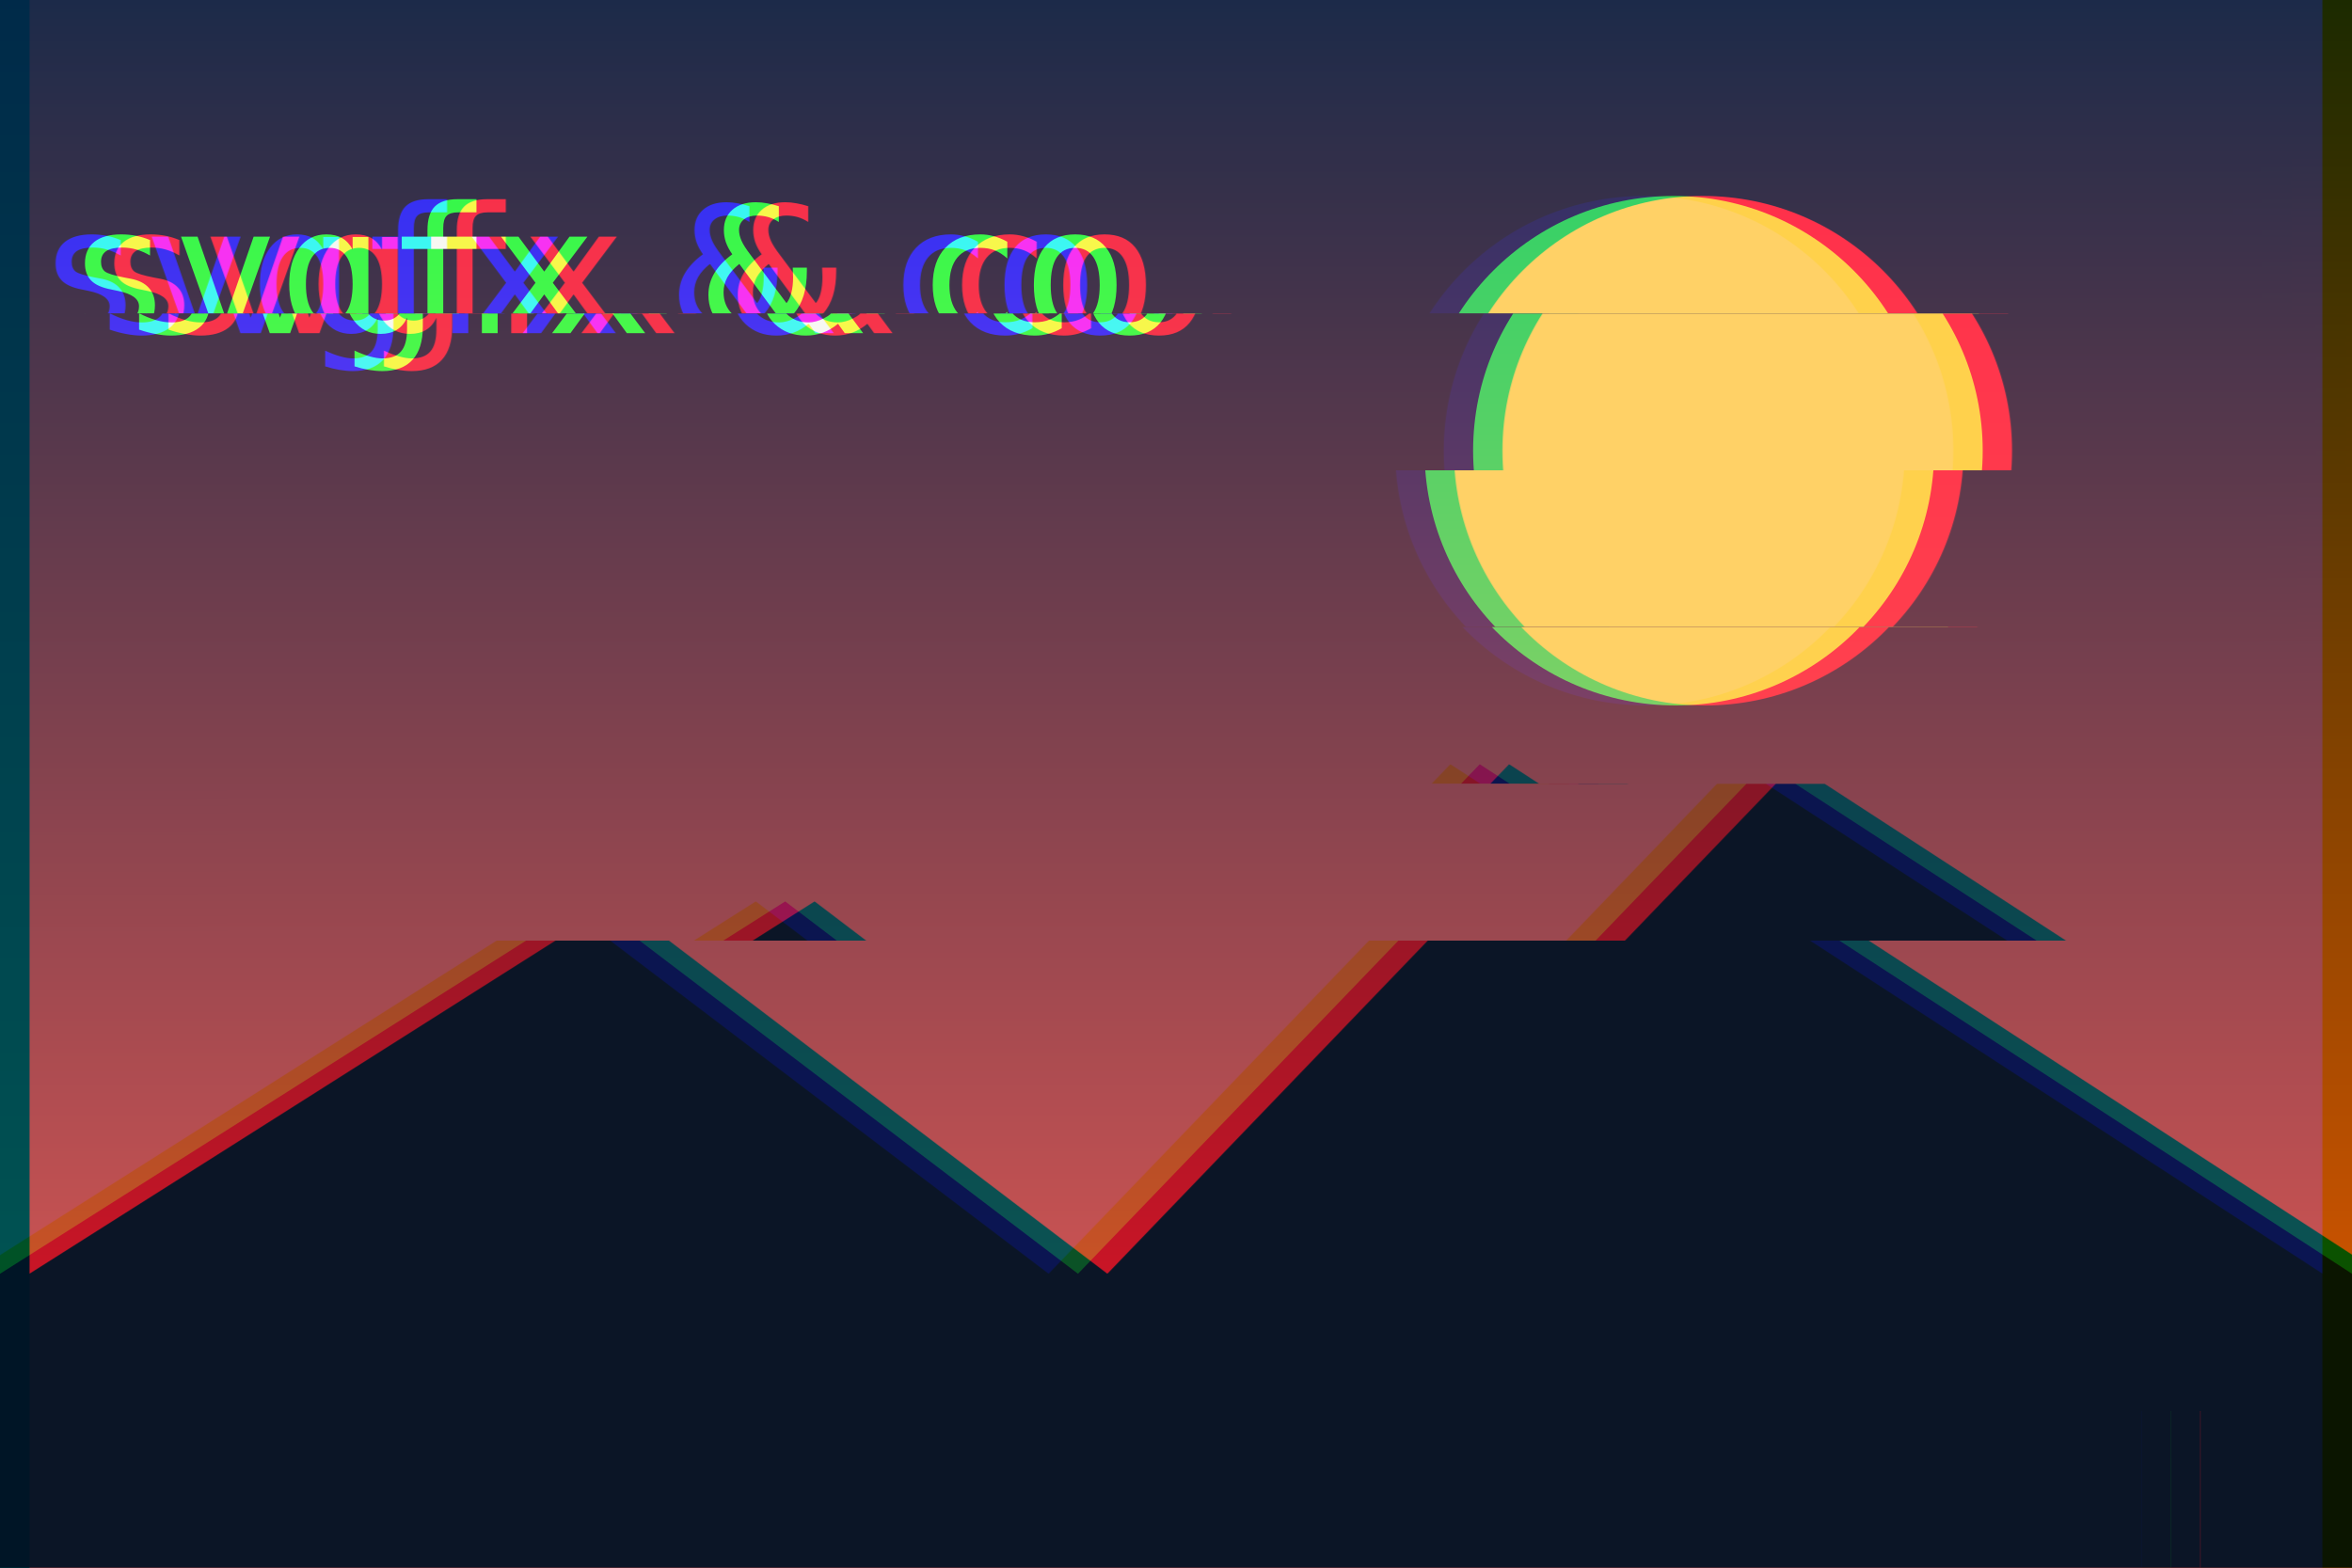
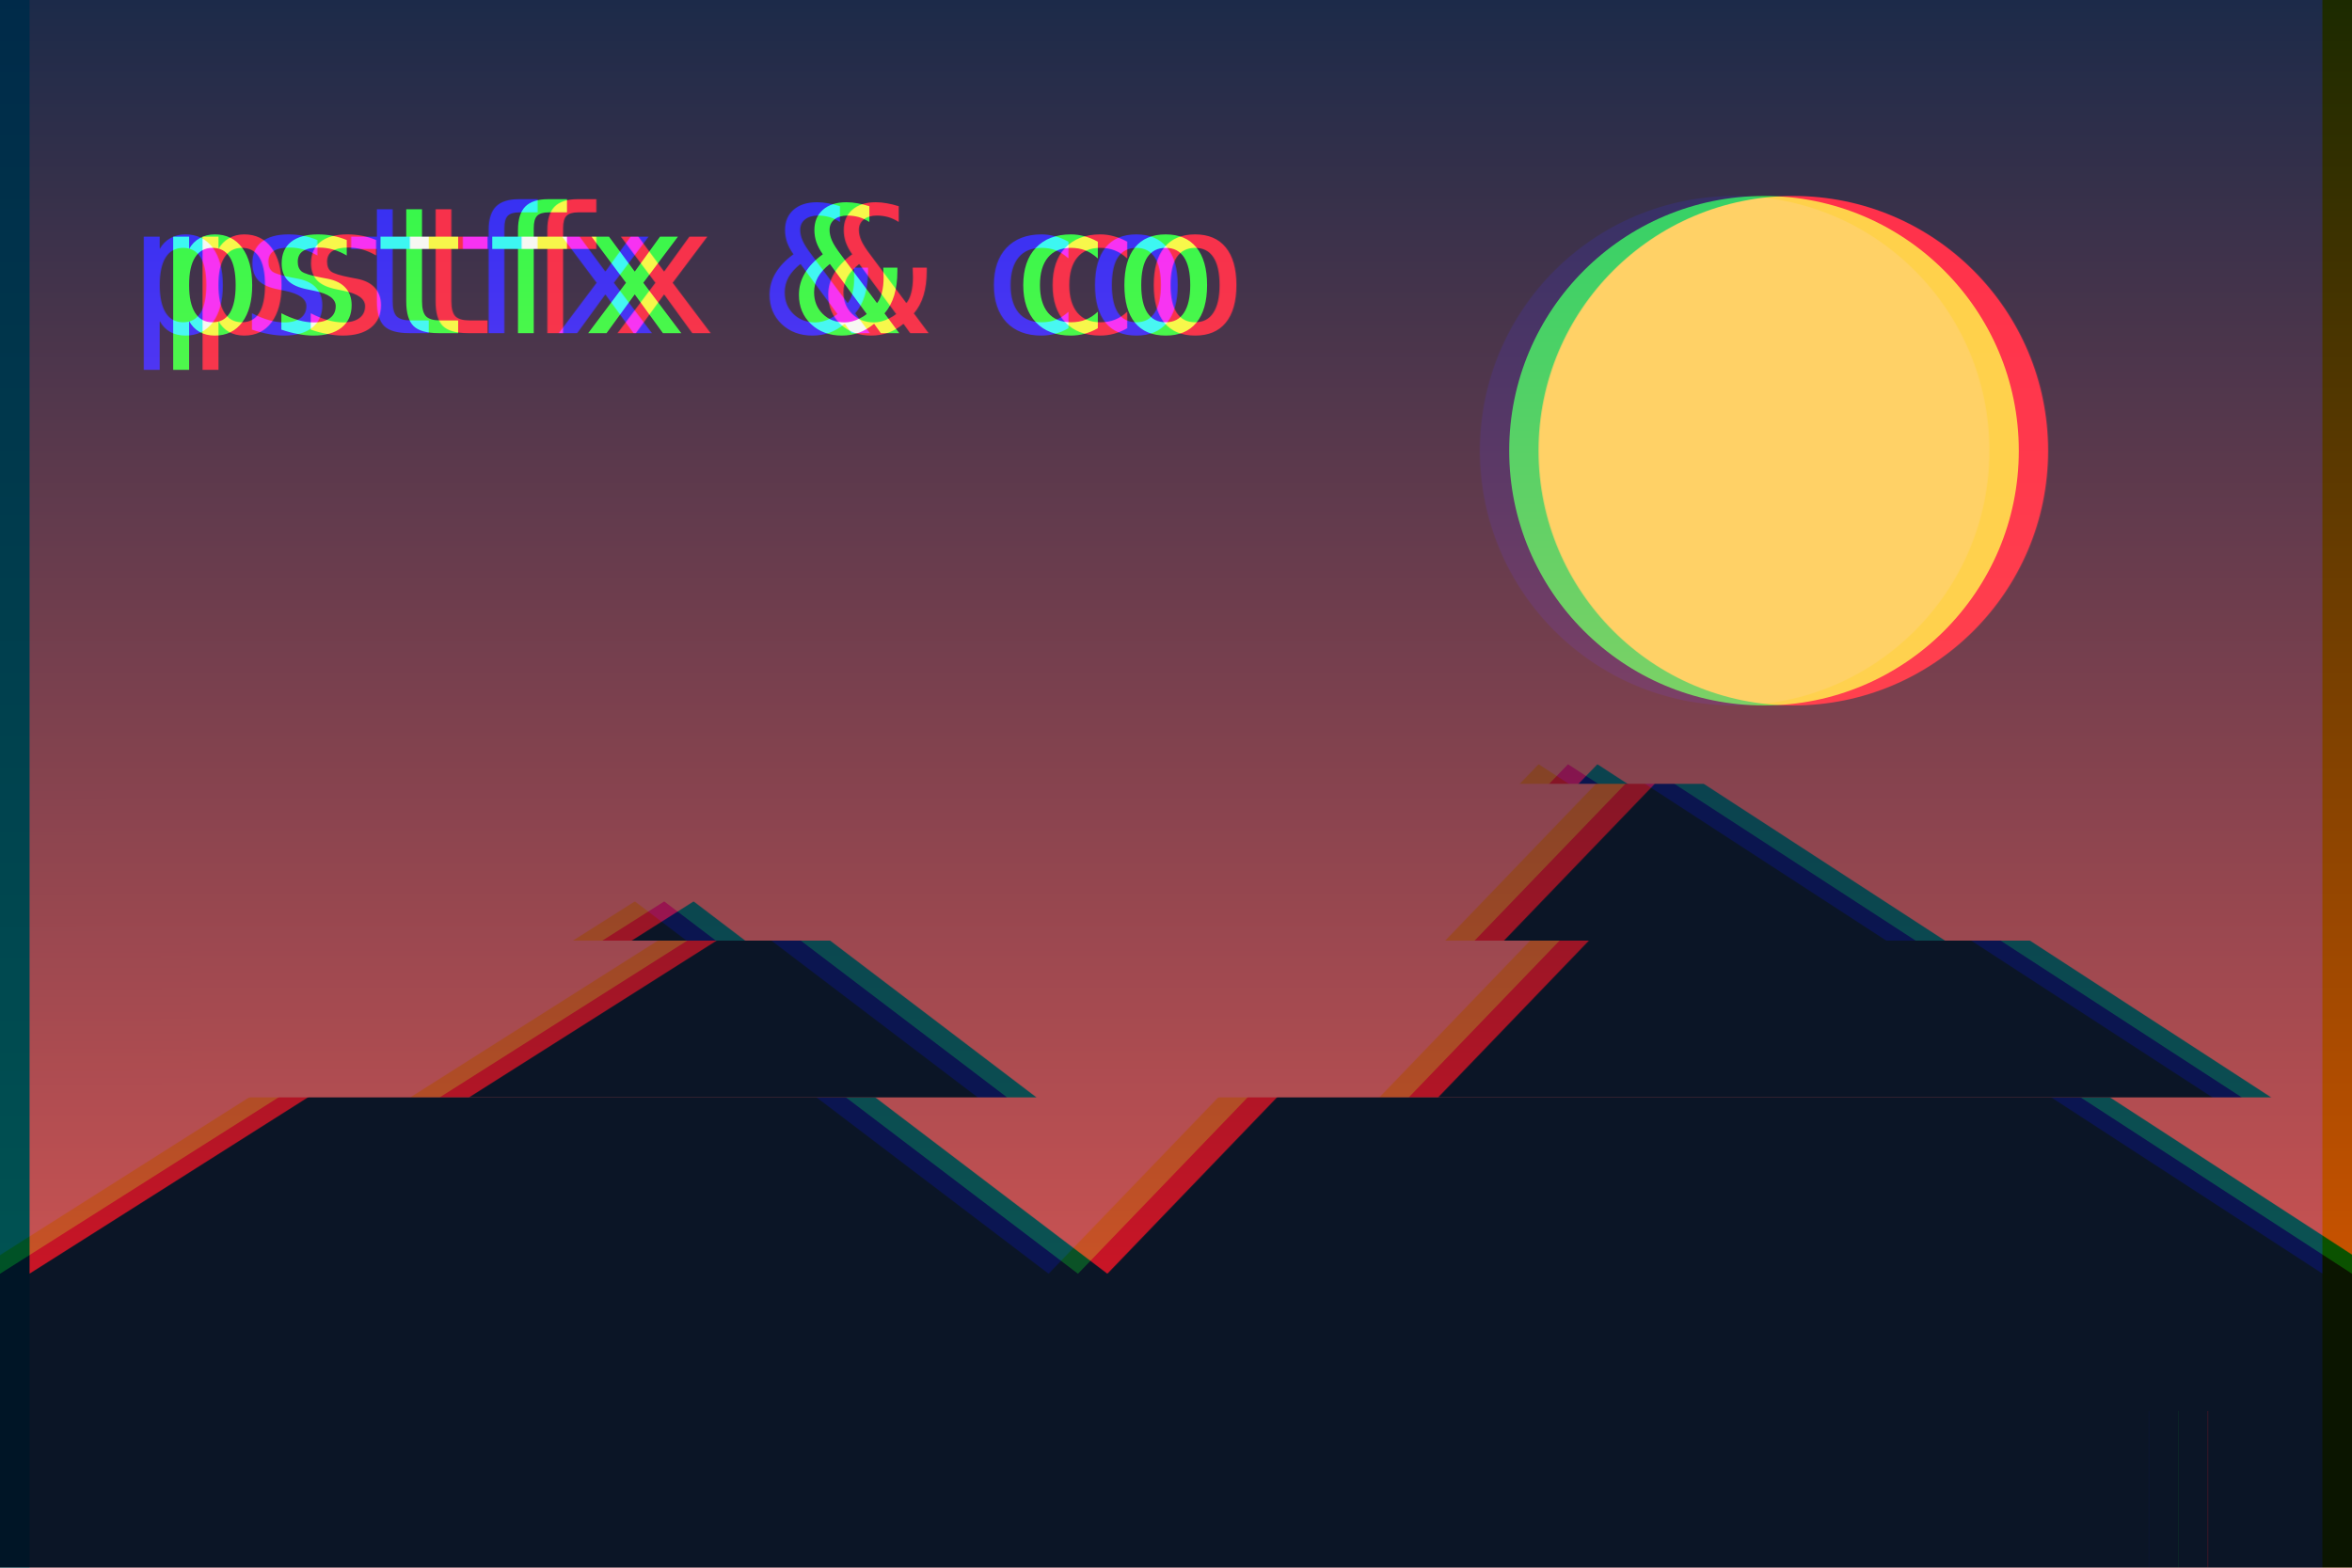
<svg xmlns="http://www.w3.org/2000/svg" viewBox="0 0 240 160" width="240" height="160">
  <defs>
    <linearGradient id="sky" x1="0" y1="0" x2="0" y2="1">
      <stop offset="0" stop-color="#1b2a49" />
      <stop offset="1" stop-color="#f25c54" />
    </linearGradient>
  </defs>
  <defs>
-     <clipPath id="svgfx-1ejsc7-glitch-clip1-0" clipPathUnits="userSpaceOnUse">
-       <rect x="0" y="16" width="240" height="16" />
-     </clipPath>
-     <clipPath id="svgfx-1ejsc7-glitch-clip2-0" clipPathUnits="userSpaceOnUse">
-       <rect x="0" y="32" width="240" height="16" />
-     </clipPath>
-     <clipPath id="svgfx-1ejsc7-glitch-clip3-0" clipPathUnits="userSpaceOnUse">
-       <rect x="0" y="48" width="240" height="16" />
-     </clipPath>
-     <clipPath id="svgfx-1ejsc7-glitch-clip4-0" clipPathUnits="userSpaceOnUse">
-       <rect x="0" y="64" width="240" height="16" />
-     </clipPath>
-     <clipPath id="svgfx-1ejsc7-glitch-clip5-0" clipPathUnits="userSpaceOnUse">
+     <clipPath id="pstfx-aon0o8-glitch-clip5-0" clipPathUnits="userSpaceOnUse">
      <rect x="0" y="80" width="240" height="16" />
    </clipPath>
-     <clipPath id="svgfx-1ejsc7-glitch-clip9-0" clipPathUnits="userSpaceOnUse">
+     <clipPath id="pstfx-aon0o8-glitch-clip6-0" clipPathUnits="userSpaceOnUse">
+       <rect x="0" y="96" width="240" height="16" />
+     </clipPath>
+     <clipPath id="pstfx-aon0o8-glitch-clip9-0" clipPathUnits="userSpaceOnUse">
      <rect x="0" y="144" width="240" height="16" />
    </clipPath>
-     <filter id="svgfx-1ejsc7-filter-1" color-interpolation-filters="sRGB" x="-20%" y="-20%" width="140%" height="140%">
-       <feOffset in="SourceGraphic" dx="3" dy="0" result="svgfx-1ejsc7-chroma-shift-red-1" />
-       <feColorMatrix type="matrix" values="1 0 0 0 0  0 0 0 0 0  0 0 0 0 0  0 0 0 1 0" in="svgfx-1ejsc7-chroma-shift-red-1" result="svgfx-1ejsc7-chroma-red-1" />
-       <feOffset in="SourceGraphic" dx="-3" dy="0" result="svgfx-1ejsc7-chroma-shift-blue-1" />
-       <feColorMatrix type="matrix" values="0 0 0 0 0  0 0 0 0 0  0 0 1 0 0  0 0 0 1 0" in="svgfx-1ejsc7-chroma-shift-blue-1" result="svgfx-1ejsc7-chroma-blue-1" />
-       <feColorMatrix type="matrix" values="0 0 0 0 0  0 1 0 0 0  0 0 0 0 0  0 0 0 1 0" in="SourceGraphic" result="svgfx-1ejsc7-chroma-green-1" />
-       <feBlend in="svgfx-1ejsc7-chroma-red-1" in2="svgfx-1ejsc7-chroma-green-1" mode="screen" result="svgfx-1ejsc7-chroma-combined-1" />
-       <feBlend in="svgfx-1ejsc7-chroma-combined-1" in2="svgfx-1ejsc7-chroma-blue-1" mode="screen" result="svgfx-out-1" />
+     <filter id="pstfx-aon0o8-filter-1" color-interpolation-filters="sRGB" x="-20%" y="-20%" width="140%" height="140%">
+       <feOffset in="SourceGraphic" dx="3" dy="0" result="pstfx-aon0o8-chroma-shift-red-1" />
+       <feColorMatrix type="matrix" values="1 0 0 0 0  0 0 0 0 0  0 0 0 0 0  0 0 0 1 0" in="pstfx-aon0o8-chroma-shift-red-1" result="pstfx-aon0o8-chroma-red-1" />
+       <feOffset in="SourceGraphic" dx="-3" dy="0" result="pstfx-aon0o8-chroma-shift-blue-1" />
+       <feColorMatrix type="matrix" values="0 0 0 0 0  0 0 0 0 0  0 0 1 0 0  0 0 0 1 0" in="pstfx-aon0o8-chroma-shift-blue-1" result="pstfx-aon0o8-chroma-blue-1" />
+       <feColorMatrix type="matrix" values="0 0 0 0 0  0 1 0 0 0  0 0 0 0 0  0 0 0 1 0" in="SourceGraphic" result="pstfx-aon0o8-chroma-green-1" />
+       <feBlend in="pstfx-aon0o8-chroma-red-1" in2="pstfx-aon0o8-chroma-green-1" mode="screen" result="pstfx-aon0o8-chroma-combined-1" />
+       <feBlend in="pstfx-aon0o8-chroma-combined-1" in2="pstfx-aon0o8-chroma-blue-1" mode="screen" result="pstfx-out-1" />
    </filter>
+     <clipPath id="pstfx-aon0o8-clip" clipPathUnits="userSpaceOnUse">
+       <rect width="240" height="160" />
+     </clipPath>
  </defs>
-   <g filter="url(#svgfx-1ejsc7-filter-1)">
-     <g id="svgfx-1ejsc7-glitch-source-0">
+   <g filter="url(#pstfx-aon0o8-filter-1)" clip-path="url(#pstfx-aon0o8-clip)">
+     <g id="pstfx-aon0o8-glitch-source-0">
      <rect width="240" height="160" fill="url(#sky)" />
      <circle cx="180" cy="46" r="26" fill="#ffd166" />
      <path d="M0 130 L60 92 L110 130 L160 78 L240 130 L240 160 L0 160 Z" fill="#0b1526" />
-       <text x="16" y="34" font-family="monospace" font-size="18" fill="#f7f7f2">svgfx &amp; co</text>
+       <text x="16" y="34" font-family="monospace" font-size="18" fill="#f7f7f2">pstfx &amp; co</text>
    </g>
-     <g clip-path="url(#svgfx-1ejsc7-glitch-clip1-0)" transform="translate(-9.2369 0)">
-       <use href="#svgfx-1ejsc7-glitch-source-0" />
+     <g clip-path="url(#pstfx-aon0o8-glitch-clip5-0)" transform="translate(7.7787 0)">
+       <use href="#pstfx-aon0o8-glitch-source-0" />
    </g>
-     <g clip-path="url(#svgfx-1ejsc7-glitch-clip2-0)" transform="translate(-3.6833 0)">
-       <use href="#svgfx-1ejsc7-glitch-source-0" />
+     <g clip-path="url(#pstfx-aon0o8-glitch-clip6-0)" transform="translate(16.4451 0)">
+       <use href="#pstfx-aon0o8-glitch-source-0" />
    </g>
-     <g clip-path="url(#svgfx-1ejsc7-glitch-clip3-0)" transform="translate(-8.64 0)">
-       <use href="#svgfx-1ejsc7-glitch-source-0" />
-     </g>
-     <g clip-path="url(#svgfx-1ejsc7-glitch-clip4-0)" transform="translate(-9.0052 0)">
-       <use href="#svgfx-1ejsc7-glitch-source-0" />
-     </g>
-     <g clip-path="url(#svgfx-1ejsc7-glitch-clip5-0)" transform="translate(20.1236 0)">
-       <use href="#svgfx-1ejsc7-glitch-source-0" />
-     </g>
-     <g clip-path="url(#svgfx-1ejsc7-glitch-clip9-0)" transform="translate(-18.4937 0)">
-       <use href="#svgfx-1ejsc7-glitch-source-0" />
+     <g clip-path="url(#pstfx-aon0o8-glitch-clip9-0)" transform="translate(-17.6946 0)">
+       <use href="#pstfx-aon0o8-glitch-source-0" />
    </g>
  </g>
</svg>
